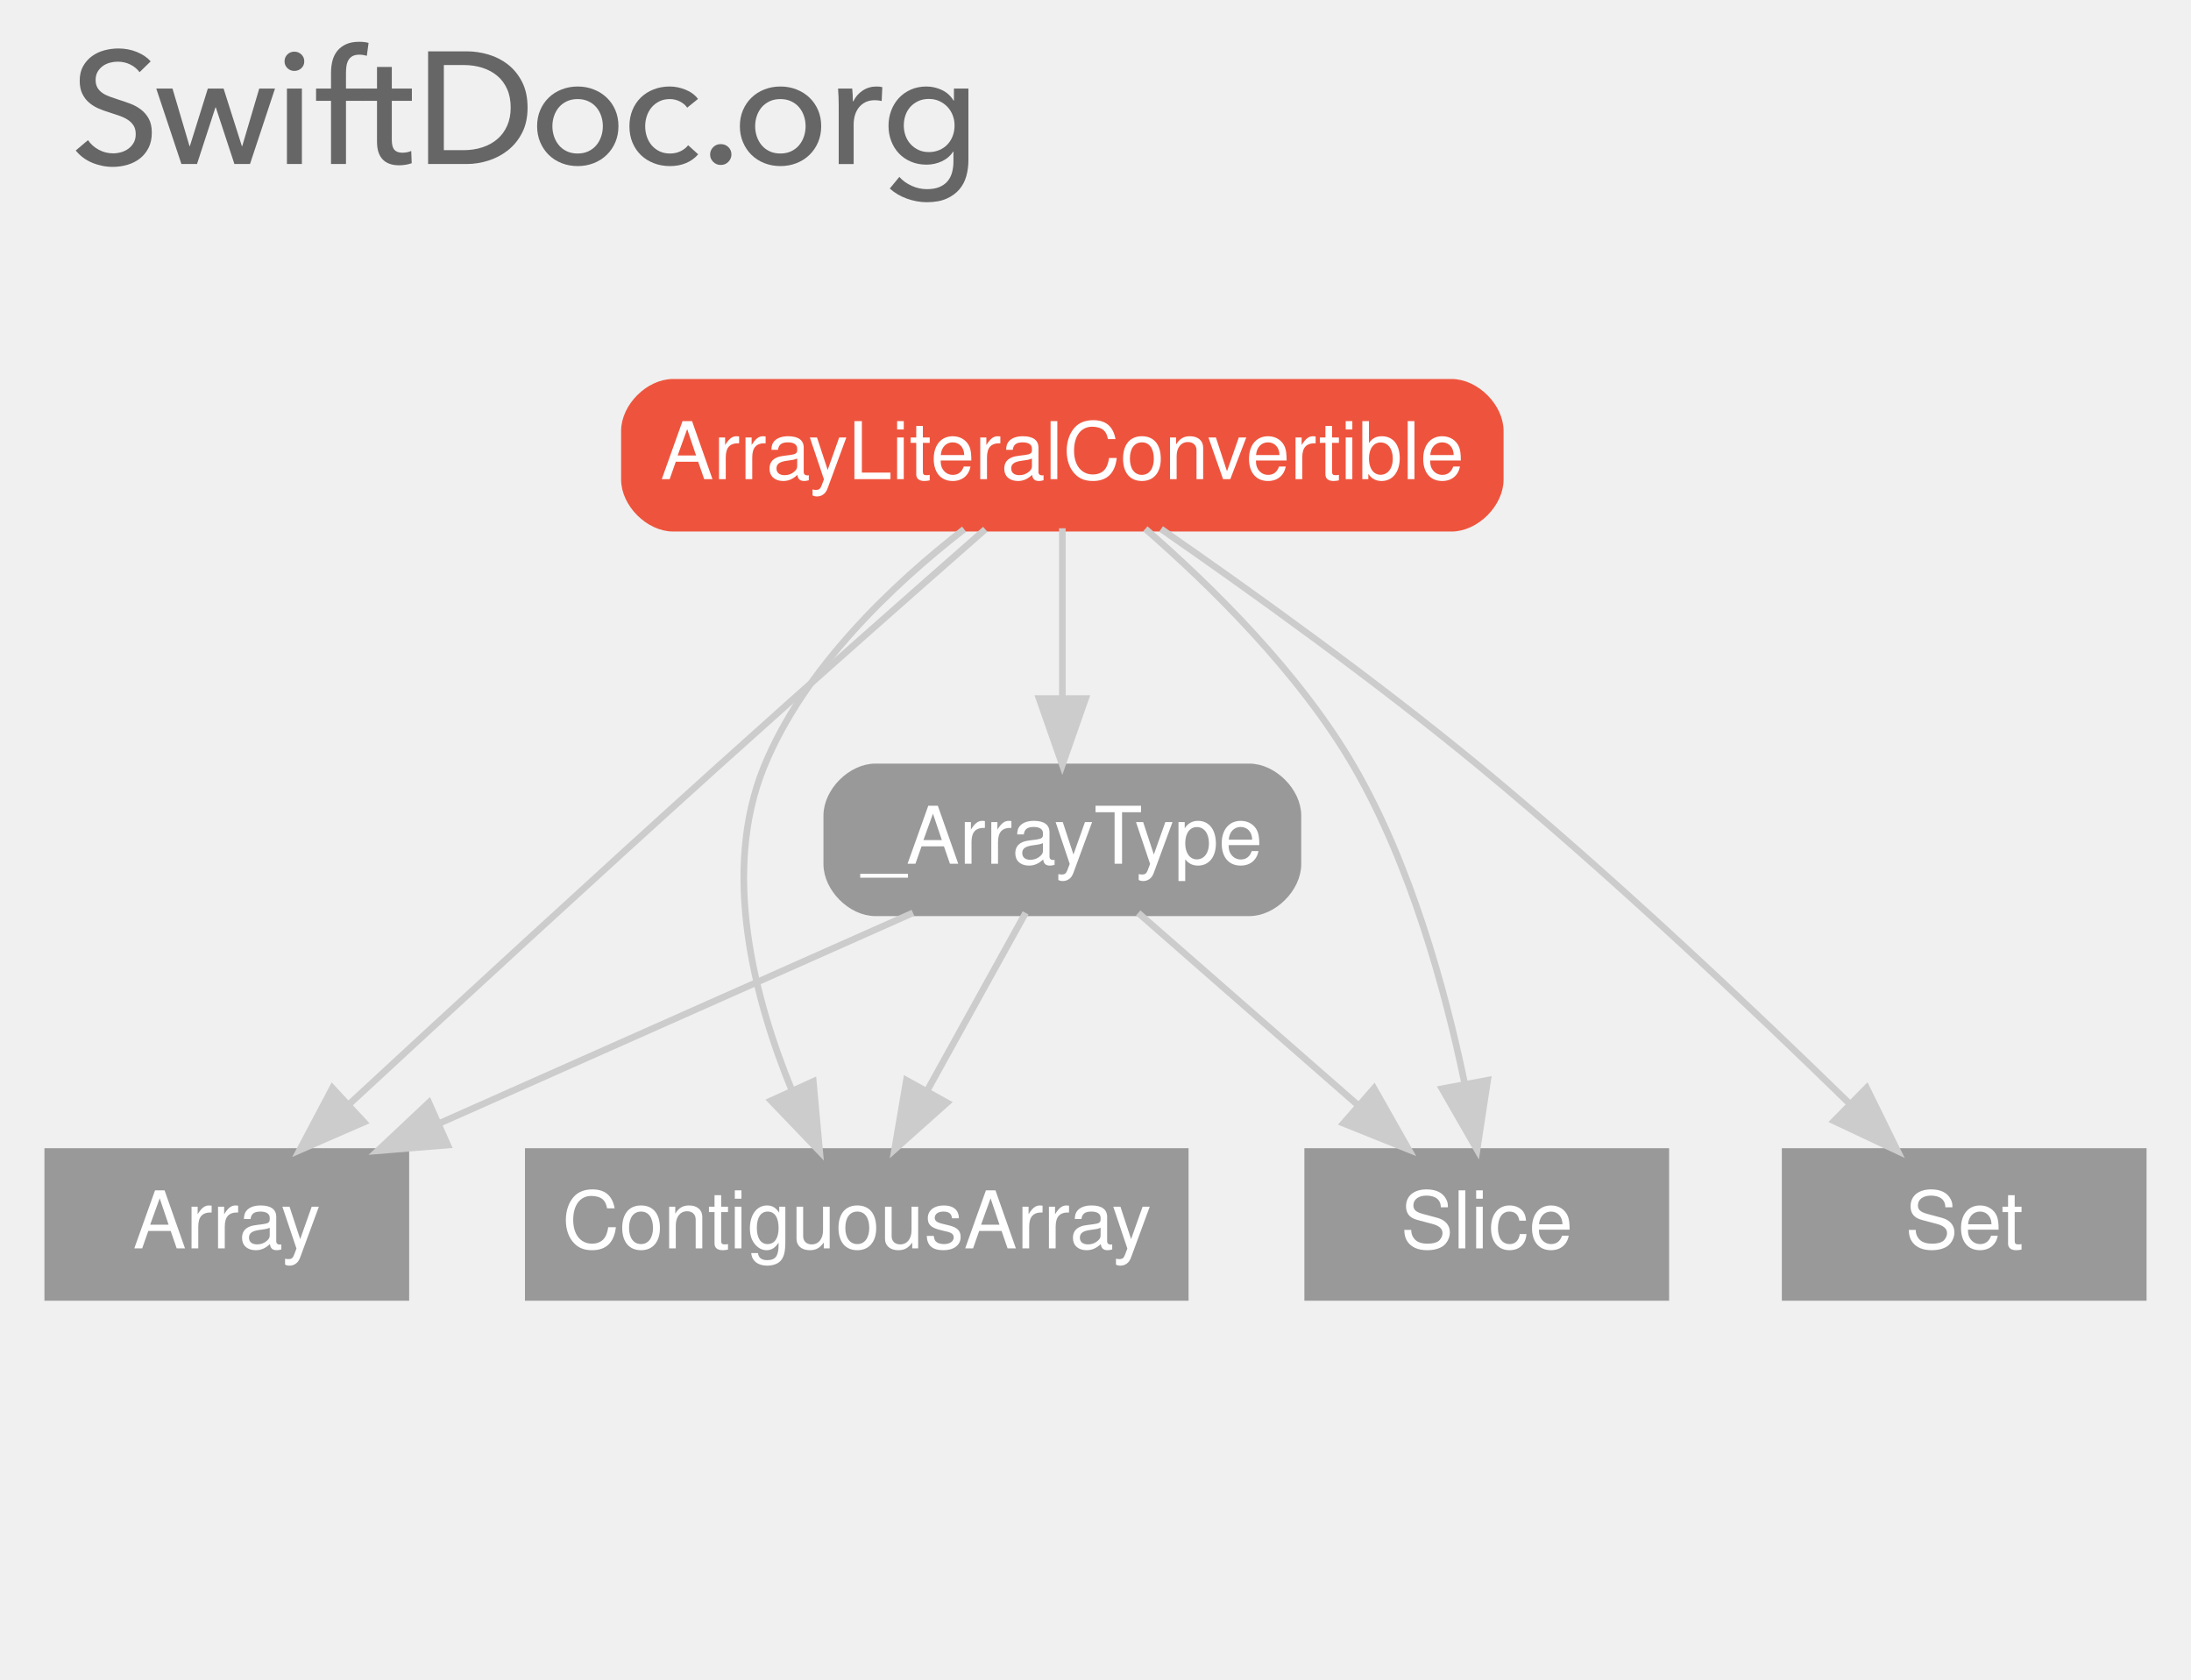
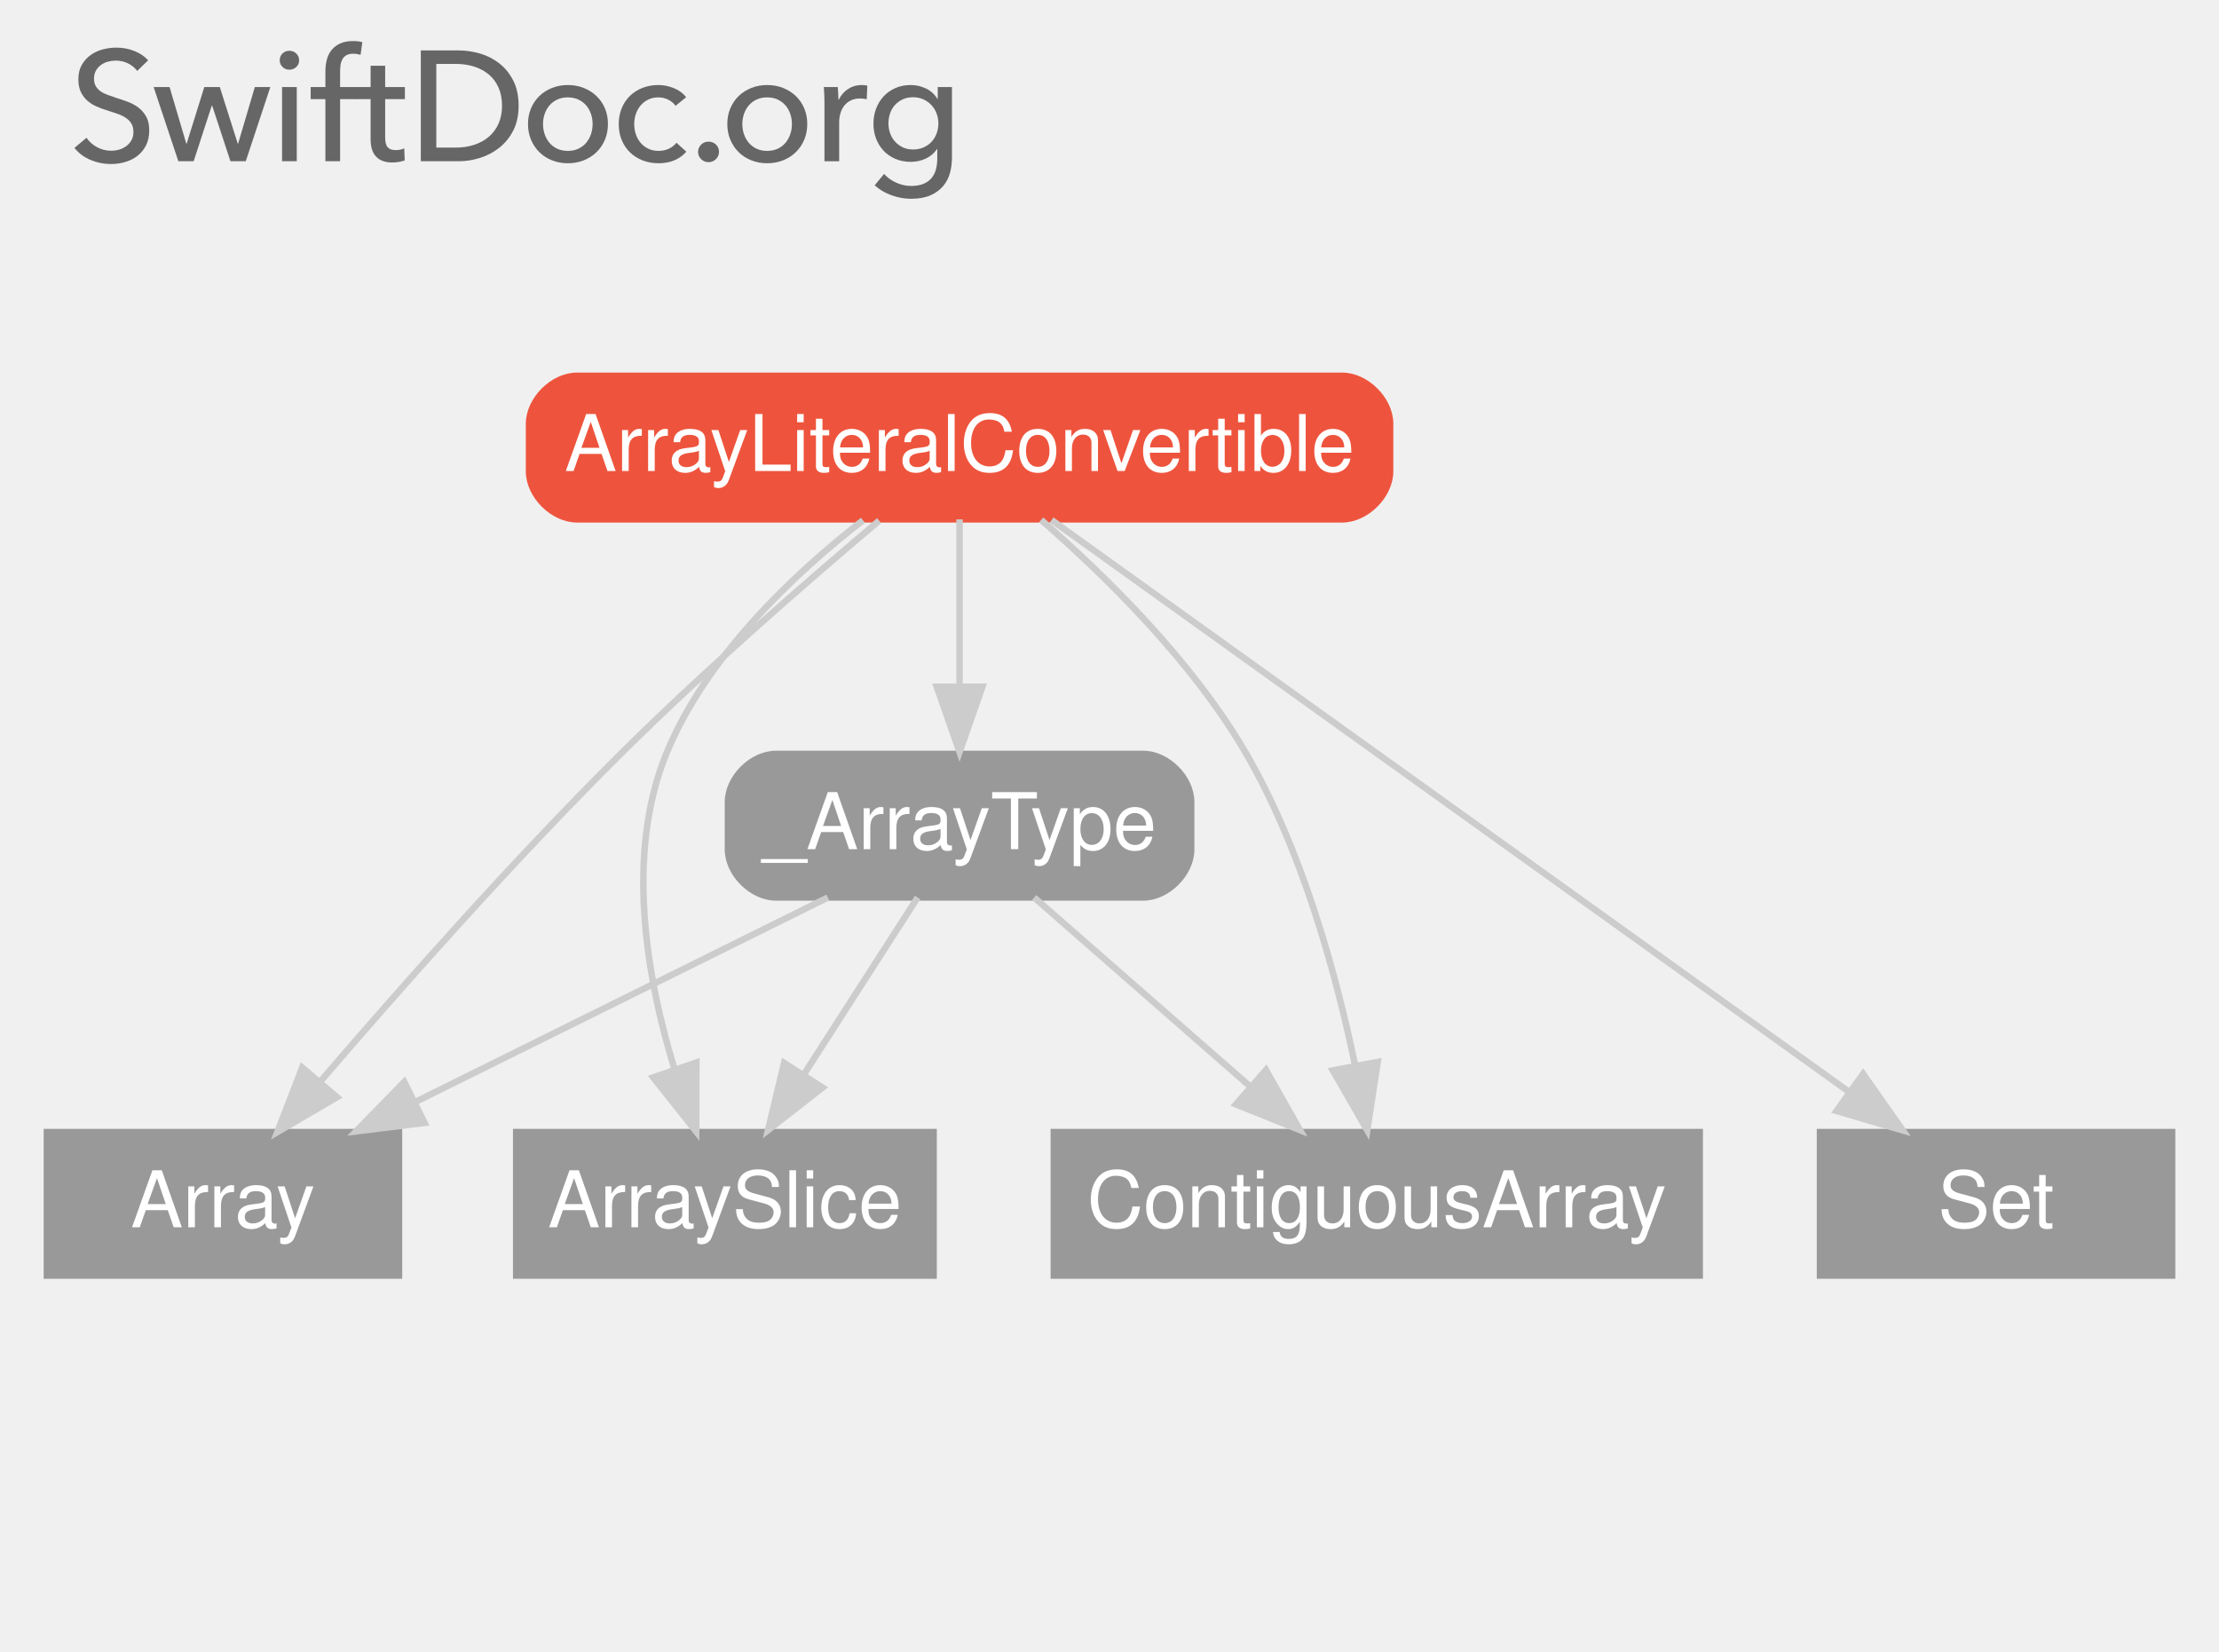
- <svg xmlns="http://www.w3.org/2000/svg" xmlns:xlink="http://www.w3.org/1999/xlink" width="330pt" height="253pt" viewBox="0.00 0.00 330.40 253.20">
+ <svg xmlns="http://www.w3.org/2000/svg" xmlns:xlink="http://www.w3.org/1999/xlink" width="340pt" height="253pt" viewBox="0.00 0.00 340.40 253.20">
  <g id="graph0" class="graph" transform="scale(1 1) rotate(0) translate(7.2 195.6)">
    <g transform="translate(0 -195.6)">
      <g>
        <path fill="#666666" d="M13.846,10.832c-0.336-0.464-0.792-0.844-1.368-1.14s-1.224-0.444-1.944-0.444         c-0.384,0-0.772,0.052-1.164,0.156C8.977,9.509,8.622,9.677,8.301,9.908c-0.32,0.232-0.58,0.52-0.78,0.864         c-0.2,0.344-0.3,0.756-0.3,1.236c0,0.464,0.092,0.852,0.276,1.164c0.184,0.312,0.432,0.576,0.744,0.792s0.68,0.4,1.104,0.552         c0.423,0.152,0.876,0.309,1.356,0.468c0.576,0.177,1.16,0.376,1.752,0.601c0.592,0.224,1.128,0.52,1.608,0.888         s0.872,0.828,1.176,1.38s0.456,1.252,0.456,2.101c0,0.88-0.164,1.644-0.492,2.292c-0.328,0.647-0.765,1.184-1.308,1.607         c-0.544,0.424-1.172,0.74-1.884,0.948s-1.444,0.312-2.196,0.312c-1.072,0-2.108-0.208-3.108-0.624         c-1-0.415-1.828-1.031-2.484-1.848l1.848-1.56c0.4,0.592,0.936,1.071,1.608,1.439c0.672,0.368,1.399,0.552,2.184,0.552         c0.4,0,0.8-0.056,1.2-0.168c0.4-0.111,0.764-0.288,1.092-0.527c0.328-0.24,0.596-0.54,0.804-0.9         c0.208-0.36,0.312-0.796,0.312-1.308s-0.108-0.94-0.324-1.284c-0.216-0.344-0.508-0.636-0.876-0.876s-0.796-0.444-1.284-0.612         c-0.488-0.168-1.004-0.34-1.548-0.516c-0.544-0.16-1.08-0.356-1.608-0.588c-0.528-0.232-1-0.528-1.416-0.889         c-0.416-0.359-0.752-0.804-1.008-1.332c-0.256-0.527-0.384-1.184-0.384-1.968c0-0.848,0.172-1.576,0.516-2.184         c0.344-0.608,0.792-1.112,1.344-1.512c0.552-0.4,1.176-0.692,1.872-0.876c0.696-0.184,1.396-0.276,2.1-0.276         c0.992,0,1.92,0.176,2.784,0.528c0.864,0.352,1.56,0.824,2.088,1.416L13.846,10.832z" />
        <path fill="#666666" d="M18.813,13.304l2.568,8.688h0.048l2.712-8.688h2.376l2.76,8.688h0.048l2.568-8.688h2.376L30.501,24.68         h-2.352l-2.808-8.544h-0.048l-2.784,8.544h-2.352l-3.792-11.376H18.813z" />
        <path fill="#666666" d="M38.685,9.2c0,0.416-0.147,0.76-0.44,1.032c-0.294,0.272-0.647,0.408-1.06,0.408s-0.762-0.14-1.047-0.42         c-0.286-0.28-0.429-0.62-0.429-1.02c0-0.416,0.143-0.764,0.429-1.044c0.286-0.28,0.635-0.42,1.047-0.42s0.766,0.14,1.06,0.42         C38.538,8.437,38.685,8.784,38.685,9.2z M38.325,24.68h-2.256V13.304h2.256V24.68z" />
        <path fill="#666666" d="M47.613,15.152h-2.64v9.528h-2.256v-9.528h-2.256v-1.848h2.256v-2.376c0-0.672,0.076-1.292,0.228-1.86         c0.152-0.568,0.4-1.06,0.744-1.476c0.344-0.416,0.784-0.744,1.32-0.984c0.536-0.24,1.188-0.36,1.956-0.36         c0.544,0,1.016,0.056,1.416,0.168l-0.264,1.944c-0.176-0.048-0.352-0.088-0.528-0.12c-0.176-0.032-0.376-0.048-0.6-0.048         c-0.432,0-0.78,0.076-1.044,0.228c-0.264,0.152-0.468,0.356-0.612,0.612s-0.24,0.548-0.288,0.876         c-0.048,0.328-0.072,0.668-0.072,1.02v2.376h2.64V15.152z" />
        <path fill="#666666" d="M54.909,15.152h-3.024v5.91c0,0.687,0.128,1.177,0.384,1.472c0.256,0.295,0.664,0.442,1.224,0.442         c0.208,0,0.432-0.021,0.672-0.065c0.24-0.044,0.456-0.11,0.648-0.198l0.072,1.848c-0.272,0.096-0.572,0.172-0.9,0.229         c-0.328,0.056-0.668,0.084-1.02,0.084c-1.072,0-1.892-0.296-2.46-0.889c-0.568-0.592-0.852-1.479-0.852-2.664v-6.168h-2.184         v-1.848h2.184V10.04h2.232v3.264h3.024V15.152z" />
        <path fill="#666666" d="M57.356,7.688h5.832c1.088,0,2.176,0.16,3.264,0.48c1.088,0.32,2.072,0.824,2.952,1.512         s1.592,1.568,2.136,2.64c0.544,1.072,0.816,2.36,0.816,3.864c0,1.456-0.272,2.716-0.816,3.78s-1.256,1.943-2.136,2.64         s-1.864,1.216-2.952,1.561c-1.088,0.344-2.176,0.516-3.264,0.516h-5.832V7.688z M59.732,22.593h2.976         c1.024,0,1.972-0.145,2.844-0.432c0.872-0.288,1.624-0.704,2.256-1.248c0.632-0.544,1.124-1.216,1.476-2.017         c0.352-0.8,0.528-1.704,0.528-2.712c0-1.056-0.176-1.983-0.528-2.784c-0.353-0.8-0.844-1.468-1.476-2.004         c-0.632-0.536-1.384-0.944-2.256-1.224s-1.82-0.42-2.844-0.42h-2.976V22.593z" />
        <path fill="#666666" d="M86.06,18.969c0,0.88-0.156,1.688-0.468,2.424c-0.312,0.736-0.744,1.372-1.296,1.908         c-0.552,0.536-1.204,0.952-1.956,1.248c-0.752,0.296-1.56,0.443-2.424,0.443c-0.864,0-1.672-0.147-2.424-0.443         c-0.752-0.296-1.4-0.712-1.944-1.248c-0.544-0.536-0.972-1.172-1.284-1.908c-0.312-0.735-0.468-1.544-0.468-2.424         s0.156-1.684,0.468-2.412c0.312-0.728,0.74-1.356,1.284-1.884c0.543-0.528,1.191-0.939,1.944-1.236         c0.752-0.296,1.56-0.444,2.424-0.444c0.864,0,1.672,0.148,2.424,0.444c0.752,0.297,1.404,0.708,1.956,1.236         c0.552,0.527,0.984,1.156,1.296,1.884C85.904,17.285,86.06,18.089,86.06,18.969z M83.708,18.98c0-0.542-0.084-1.061-0.252-1.556         c-0.169-0.494-0.414-0.929-0.734-1.304s-0.718-0.674-1.192-0.897s-1.015-0.335-1.625-0.335c-0.61,0-1.152,0.111-1.625,0.335         c-0.474,0.224-0.871,0.522-1.191,0.897c-0.321,0.375-0.566,0.81-0.734,1.304C76.184,17.92,76.1,18.438,76.1,18.98         c0,0.543,0.084,1.062,0.253,1.556c0.168,0.495,0.413,0.934,0.734,1.316c0.321,0.383,0.718,0.686,1.191,0.909         c0.473,0.224,1.015,0.335,1.625,0.335c0.61,0,1.151-0.111,1.625-0.335s0.871-0.526,1.192-0.909s0.565-0.821,0.734-1.316         C83.624,20.042,83.708,19.523,83.708,18.98z" />
        <path fill="#666666" d="M96.428,16.184c-0.24-0.368-0.6-0.676-1.08-0.924s-0.992-0.372-1.536-0.372         c-0.592,0-1.116,0.112-1.572,0.336c-0.456,0.225-0.844,0.524-1.164,0.9c-0.32,0.376-0.564,0.812-0.732,1.308         s-0.252,1.017-0.252,1.56c0,0.545,0.084,1.064,0.252,1.561s0.412,0.933,0.732,1.308c0.32,0.376,0.712,0.677,1.176,0.9         c0.464,0.225,0.992,0.336,1.584,0.336c0.576,0,1.1-0.111,1.572-0.336c0.472-0.224,0.86-0.528,1.164-0.912l1.512,1.368         c-0.48,0.561-1.08,0.996-1.8,1.308c-0.72,0.312-1.536,0.468-2.448,0.468c-0.88,0-1.692-0.144-2.436-0.432         c-0.744-0.288-1.388-0.691-1.932-1.212c-0.544-0.52-0.972-1.147-1.284-1.884s-0.468-1.561-0.468-2.473         c0-0.896,0.152-1.711,0.456-2.447c0.304-0.736,0.728-1.368,1.272-1.896c0.543-0.527,1.188-0.936,1.932-1.224         c0.744-0.288,1.548-0.433,2.412-0.433c0.8,0,1.596,0.16,2.388,0.48s1.419,0.784,1.884,1.392L96.428,16.184z" />
        <path fill="#666666" d="M103.1,23.24c0,0.417-0.152,0.784-0.456,1.104c-0.304,0.32-0.688,0.479-1.152,0.479         c-0.448,0-0.828-0.155-1.14-0.468c-0.312-0.312-0.468-0.676-0.468-1.092c0-0.432,0.152-0.804,0.456-1.116         c0.304-0.312,0.688-0.468,1.152-0.468c0.464,0,0.848,0.152,1.152,0.456C102.947,22.44,103.1,22.808,103.1,23.24z" />
        <path fill="#666666" d="M116.635,18.969c0,0.88-0.156,1.688-0.468,2.424c-0.312,0.736-0.744,1.372-1.296,1.908         c-0.552,0.536-1.204,0.952-1.956,1.248c-0.752,0.296-1.56,0.443-2.424,0.443c-0.864,0-1.672-0.147-2.424-0.443         c-0.752-0.296-1.4-0.712-1.944-1.248c-0.544-0.536-0.972-1.172-1.284-1.908c-0.312-0.735-0.468-1.544-0.468-2.424         s0.156-1.684,0.468-2.412c0.312-0.728,0.74-1.356,1.284-1.884c0.543-0.528,1.191-0.939,1.944-1.236         c0.752-0.296,1.56-0.444,2.424-0.444c0.864,0,1.672,0.148,2.424,0.444c0.752,0.297,1.404,0.708,1.956,1.236         c0.552,0.527,0.984,1.156,1.296,1.884C116.479,17.285,116.635,18.089,116.635,18.969z M114.283,18.98         c0-0.542-0.084-1.061-0.252-1.556c-0.169-0.494-0.414-0.929-0.734-1.304s-0.718-0.674-1.192-0.897s-1.015-0.335-1.625-0.335         c-0.61,0-1.152,0.111-1.625,0.335c-0.474,0.224-0.871,0.522-1.191,0.897c-0.321,0.375-0.566,0.81-0.734,1.304         c-0.169,0.495-0.253,1.014-0.253,1.556c0,0.543,0.084,1.062,0.253,1.556c0.168,0.495,0.413,0.934,0.734,1.316         c0.321,0.383,0.718,0.686,1.191,0.909c0.473,0.224,1.015,0.335,1.625,0.335c0.61,0,1.151-0.111,1.625-0.335         s0.871-0.526,1.192-0.909s0.565-0.821,0.734-1.316C114.199,20.042,114.283,19.523,114.283,18.98z" />
        <path fill="#666666" d="M119.251,14.577c-0.016-0.48-0.04-0.904-0.072-1.272h2.136c0.032,0.288,0.056,0.62,0.072,0.996         c0.016,0.376,0.024,0.684,0.024,0.924h0.072c0.32-0.672,0.788-1.212,1.404-1.62c0.616-0.408,1.308-0.612,2.076-0.612         c0.352,0,0.648,0.033,0.888,0.097l-0.096,2.088c-0.32-0.08-0.664-0.12-1.032-0.12c-0.544,0-1.016,0.101-1.416,0.3         c-0.4,0.2-0.732,0.468-0.996,0.805c-0.264,0.336-0.46,0.724-0.588,1.163c-0.128,0.44-0.192,0.9-0.192,1.381v5.976h-2.256v-8.928         C119.275,15.449,119.267,15.056,119.251,14.577z" />
        <path fill="#666666" d="M128.419,26.625c0.496,0.56,1.116,1.008,1.86,1.344c0.744,0.336,1.508,0.504,2.292,0.504         c0.752,0,1.384-0.108,1.896-0.324s0.924-0.512,1.236-0.888s0.536-0.82,0.672-1.332c0.136-0.513,0.204-1.064,0.204-1.656v-1.464         h-0.048c-0.416,0.641-0.984,1.128-1.704,1.464c-0.72,0.336-1.488,0.504-2.304,0.504c-0.864,0-1.652-0.151-2.364-0.456         c-0.712-0.304-1.316-0.72-1.812-1.248c-0.496-0.527-0.88-1.147-1.152-1.859s-0.408-1.477-0.408-2.292         c0-0.816,0.136-1.584,0.408-2.305c0.272-0.72,0.656-1.348,1.152-1.884c0.496-0.535,1.096-0.96,1.8-1.271         c0.704-0.312,1.488-0.469,2.352-0.469c0.816,0,1.596,0.177,2.34,0.528c0.744,0.353,1.332,0.888,1.764,1.608h0.048v-1.824h2.184         v10.8c0,0.832-0.104,1.628-0.312,2.388c-0.208,0.76-0.56,1.433-1.056,2.017s-1.144,1.052-1.944,1.404         c-0.8,0.352-1.792,0.527-2.976,0.527c-0.992,0-1.988-0.18-2.988-0.54c-1-0.359-1.86-0.868-2.58-1.523L128.419,26.625z          M129.091,18.873c0,0.527,0.084,1.031,0.253,1.512c0.168,0.479,0.417,0.904,0.746,1.271c0.329,0.369,0.726,0.664,1.192,0.889         c0.465,0.224,0.995,0.336,1.589,0.336c0.577,0,1.107-0.104,1.589-0.312c0.481-0.207,0.891-0.491,1.228-0.852         s0.598-0.784,0.782-1.272c0.185-0.487,0.277-1.012,0.277-1.571c0-0.544-0.093-1.057-0.277-1.536         c-0.185-0.48-0.449-0.904-0.794-1.272c-0.345-0.367-0.755-0.66-1.228-0.876c-0.474-0.216-1-0.324-1.577-0.324         c-0.594,0-1.124,0.108-1.589,0.324c-0.466,0.216-0.863,0.504-1.192,0.864s-0.578,0.784-0.746,1.271         C129.175,17.812,129.091,18.329,129.091,18.873z" />
      </g>
      <g>
        <a xlink:href="/" pointer-events="all" target="_top">
          <polygon fill="none" points="0,0 145,0 145,35 0,35 0,0" />
        </a>
      </g>
    </g>
    <g id="node1" class="node">
      <g id="a_node1">
        <a xlink:href="/type/Array/" target="_top">
          <polygon fill="#999999" stroke="#999999" points="54,-22 0,-22 0,-0 54,-0 54,-22" />
          <text text-anchor="middle" x="27" y="-7.4" font-family="Helvetica,sans-Serif" font-size="12.00" fill="white">Array</text>
        </a>
      </g>
    </g>
    <g id="node2" class="node">
      <g id="a_node2">
        <a xlink:href="/protocol/ArrayLiteralConvertible/" target="_top">
-           <path fill="#ee543d" stroke="#ee543d" d="M211.705,-138C211.705,-138 94.295,-138 94.295,-138 90.629,-138 86.962,-134.333 86.962,-130.667 86.962,-130.667 86.962,-123.333 86.962,-123.333 86.962,-119.667 90.629,-116 94.295,-116 94.295,-116 211.705,-116 211.705,-116 215.371,-116 219.038,-119.667 219.038,-123.333 219.038,-123.333 219.038,-130.667 219.038,-130.667 219.038,-134.333 215.371,-138 211.705,-138" />
-           <text text-anchor="middle" x="153" y="-123.4" font-family="Helvetica,sans-Serif" font-size="12.00" fill="white">ArrayLiteralConvertible</text>
+           <path fill="#ee543d" stroke="#ee543d" d="M198.705,-138C198.705,-138 81.295,-138 81.295,-138 77.629,-138 73.962,-134.333 73.962,-130.667 73.962,-130.667 73.962,-123.333 73.962,-123.333 73.962,-119.667 77.629,-116 81.295,-116 81.295,-116 198.705,-116 198.705,-116 202.371,-116 206.038,-119.667 206.038,-123.333 206.038,-123.333 206.038,-130.667 206.038,-130.667 206.038,-134.333 202.371,-138 198.705,-138" />
+           <text text-anchor="middle" x="140" y="-123.4" font-family="Helvetica,sans-Serif" font-size="12.00" fill="white">ArrayLiteralConvertible</text>
        </a>
      </g>
    </g>
    <g id="edge1" class="edge">
-       <path fill="none" stroke="#cccccc" d="M141.379,-115.831C130.803,-106.551 114.786,-92.43 101,-80 81.976,-62.847 60.434,-43.004 45.519,-29.197" />
-       <polygon fill="#cccccc" stroke="#cccccc" points="47.687,-26.434 37.973,-22.203 42.928,-31.568 47.687,-26.434" />
+       <path fill="none" stroke="#cccccc" d="M127.663,-115.785C116.894,-106.706 101,-92.91 88,-80 71.598,-63.712 54.1,-43.929 42.07,-29.91" />
+       <polygon fill="#cccccc" stroke="#cccccc" points="44.492,-27.356 35.346,-22.009 39.162,-31.893 44.492,-27.356" />
    </g>
    <g id="node3" class="node">
      <g id="a_node3">
-         <a xlink:href="/type/ContiguousArray/" target="_top">
-           <polygon fill="#999999" stroke="#999999" points="171.534,-22 72.466,-22 72.466,-0 171.534,-0 171.534,-22" />
-           <text text-anchor="middle" x="122" y="-7.4" font-family="Helvetica,sans-Serif" font-size="12.00" fill="white">ContiguousArray</text>
+         <a xlink:href="/type/ArraySlice/" target="_top">
+           <polygon fill="#999999" stroke="#999999" points="136.011,-22 71.989,-22 71.989,-0 136.011,-0 136.011,-22" />
+           <text text-anchor="middle" x="104" y="-7.4" font-family="Helvetica,sans-Serif" font-size="12.00" fill="white">ArraySlice</text>
        </a>
      </g>
    </g>
    <g id="edge2" class="edge">
-       <path fill="none" stroke="#cccccc" d="M138.185,-115.844C127.554,-107.589 114.075,-94.897 108,-80 101.554,-64.194 106.525,-45.064 112.254,-31.126" />
-       <polygon fill="#cccccc" stroke="#cccccc" points="115.443,-32.568 116.406,-22.017 109.074,-29.664 115.443,-32.568" />
+       <path fill="none" stroke="#cccccc" d="M125.185,-115.844C114.554,-107.589 101.075,-94.897 95,-80 88.693,-64.535 91.998,-45.605 96.276,-31.649" />
+       <polygon fill="#cccccc" stroke="#cccccc" points="99.623,-32.681 99.594,-22.086 93.01,-30.386 99.623,-32.681" />
    </g>
    <g id="node4" class="node">
      <g id="a_node4">
-         <a xlink:href="/type/Set/" target="_top">
-           <polygon fill="#999999" stroke="#999999" points="316,-22 262,-22 262,-0 316,-0 316,-22" />
-           <text text-anchor="middle" x="289" y="-7.4" font-family="Helvetica,sans-Serif" font-size="12.00" fill="white">Set</text>
+         <a xlink:href="/type/ContiguousArray/" target="_top">
+           <polygon fill="#999999" stroke="#999999" points="253.534,-22 154.466,-22 154.466,-0 253.534,-0 253.534,-22" />
+           <text text-anchor="middle" x="204" y="-7.4" font-family="Helvetica,sans-Serif" font-size="12.00" fill="white">ContiguousArray</text>
        </a>
      </g>
    </g>
    <g id="edge3" class="edge">
-       <path fill="none" stroke="#cccccc" d="M167.886,-115.883C180.894,-106.867 200.128,-93.108 216,-80 235.832,-63.622 257.219,-43.363 271.685,-29.238" />
-       <polygon fill="#cccccc" stroke="#cccccc" points="274.281,-31.593 278.955,-22.084 269.372,-26.603 274.281,-31.593" />
+       <path fill="none" stroke="#cccccc" d="M152.512,-115.905C162.382,-107.319 175.808,-94.156 184,-80 192.56,-65.209 197.718,-46.454 200.647,-32.389" />
+       <polygon fill="#cccccc" stroke="#cccccc" points="204.139,-32.753 202.539,-22.28 197.259,-31.465 204.139,-32.753" />
    </g>
    <g id="node5" class="node">
      <g id="a_node5">
-         <a xlink:href="/type/Slice/" target="_top">
-           <polygon fill="#999999" stroke="#999999" points="244,-22 190,-22 190,-0 244,-0 244,-22" />
-           <text text-anchor="middle" x="217" y="-7.4" font-family="Helvetica,sans-Serif" font-size="12.00" fill="white">Slice</text>
+         <a xlink:href="/type/Set/" target="_top">
+           <polygon fill="#999999" stroke="#999999" points="326,-22 272,-22 272,-0 326,-0 326,-22" />
+           <text text-anchor="middle" x="299" y="-7.4" font-family="Helvetica,sans-Serif" font-size="12.00" fill="white">Set</text>
        </a>
      </g>
    </g>
    <g id="edge4" class="edge">
-       <path fill="none" stroke="#cccccc" d="M165.512,-115.905C175.382,-107.319 188.808,-94.156 197,-80 205.56,-65.209 210.718,-46.454 213.647,-32.389" />
-       <polygon fill="#cccccc" stroke="#cccccc" points="217.139,-32.753 215.539,-22.28 210.259,-31.465 217.139,-32.753" />
+       <path fill="none" stroke="#cccccc" d="M154.11,-115.883C181.738,-96.074 243.172,-52.028 276.481,-28.146" />
+       <polygon fill="#cccccc" stroke="#cccccc" points="278.605,-30.929 284.693,-22.258 274.526,-25.24 278.605,-30.929" />
    </g>
    <g id="node6" class="node">
      <g id="a_node6">
        <a xlink:href="/protocol/_ArrayType/" target="_top">
-           <path fill="#999999" stroke="#999999" d="M181.19,-80C181.19,-80 124.81,-80 124.81,-80 121.144,-80 117.477,-76.333 117.477,-72.667 117.477,-72.667 117.477,-65.333 117.477,-65.333 117.477,-61.667 121.144,-58 124.81,-58 124.81,-58 181.19,-58 181.19,-58 184.856,-58 188.523,-61.667 188.523,-65.333 188.523,-65.333 188.523,-72.667 188.523,-72.667 188.523,-76.333 184.856,-80 181.19,-80" />
-           <text text-anchor="middle" x="153" y="-65.4" font-family="Helvetica,sans-Serif" font-size="12.00" fill="white">_ArrayType</text>
+           <path fill="#999999" stroke="#999999" d="M168.19,-80C168.19,-80 111.81,-80 111.81,-80 108.144,-80 104.477,-76.333 104.477,-72.667 104.477,-72.667 104.477,-65.333 104.477,-65.333 104.477,-61.667 108.144,-58 111.81,-58 111.81,-58 168.19,-58 168.19,-58 171.856,-58 175.523,-61.667 175.523,-65.333 175.523,-65.333 175.523,-72.667 175.523,-72.667 175.523,-76.333 171.856,-80 168.19,-80" />
+           <text text-anchor="middle" x="140" y="-65.4" font-family="Helvetica,sans-Serif" font-size="12.00" fill="white">_ArrayType</text>
        </a>
      </g>
    </g>
    <g id="edge5" class="edge">
-       <path fill="none" stroke="#cccccc" d="M153,-115.988C153,-108.91 153,-99.171 153,-90.478" />
-       <polygon fill="#cccccc" stroke="#cccccc" points="156.5,-90.304 153,-80.304 149.5,-90.304 156.5,-90.304" />
+       <path fill="none" stroke="#cccccc" d="M140,-115.988C140,-108.91 140,-99.171 140,-90.478" />
+       <polygon fill="#cccccc" stroke="#cccccc" points="143.5,-90.304 140,-80.304 136.5,-90.304 143.5,-90.304" />
    </g>
    <g id="edge6" class="edge">
-       <path fill="none" stroke="#cccccc" d="M130.474,-57.988C110.619,-49.164 81.463,-36.206 59.157,-26.292" />
-       <polygon fill="#cccccc" stroke="#cccccc" points="60.316,-22.977 49.756,-22.114 57.473,-29.374 60.316,-22.977" />
+       <path fill="none" stroke="#cccccc" d="M119.798,-57.988C102.151,-49.243 76.313,-36.438 56.379,-26.559" />
+       <polygon fill="#cccccc" stroke="#cccccc" points="57.922,-23.418 47.408,-22.114 54.814,-29.69 57.922,-23.418" />
    </g>
    <g id="edge7" class="edge">
-       <path fill="none" stroke="#cccccc" d="M147.458,-57.988C143.365,-50.595 137.666,-40.3 132.698,-31.325" />
-       <polygon fill="#cccccc" stroke="#cccccc" points="135.609,-29.358 127.704,-22.304 129.485,-32.748 135.609,-29.358" />
+       <path fill="none" stroke="#cccccc" d="M133.564,-57.988C128.71,-50.438 121.911,-39.861 116.056,-30.754" />
+       <polygon fill="#cccccc" stroke="#cccccc" points="118.976,-28.823 110.624,-22.304 113.087,-32.608 118.976,-28.823" />
    </g>
    <g id="edge8" class="edge">
-       <path fill="none" stroke="#cccccc" d="M164.442,-57.988C173.61,-49.966 186.683,-38.527 197.497,-29.065" />
-       <polygon fill="#cccccc" stroke="#cccccc" points="200.003,-31.523 205.224,-22.304 195.394,-26.255 200.003,-31.523" />
+       <path fill="none" stroke="#cccccc" d="M151.442,-57.988C160.61,-49.966 173.683,-38.527 184.497,-29.065" />
+       <polygon fill="#cccccc" stroke="#cccccc" points="187.003,-31.523 192.224,-22.304 182.394,-26.255 187.003,-31.523" />
    </g>
  </g>
</svg>
